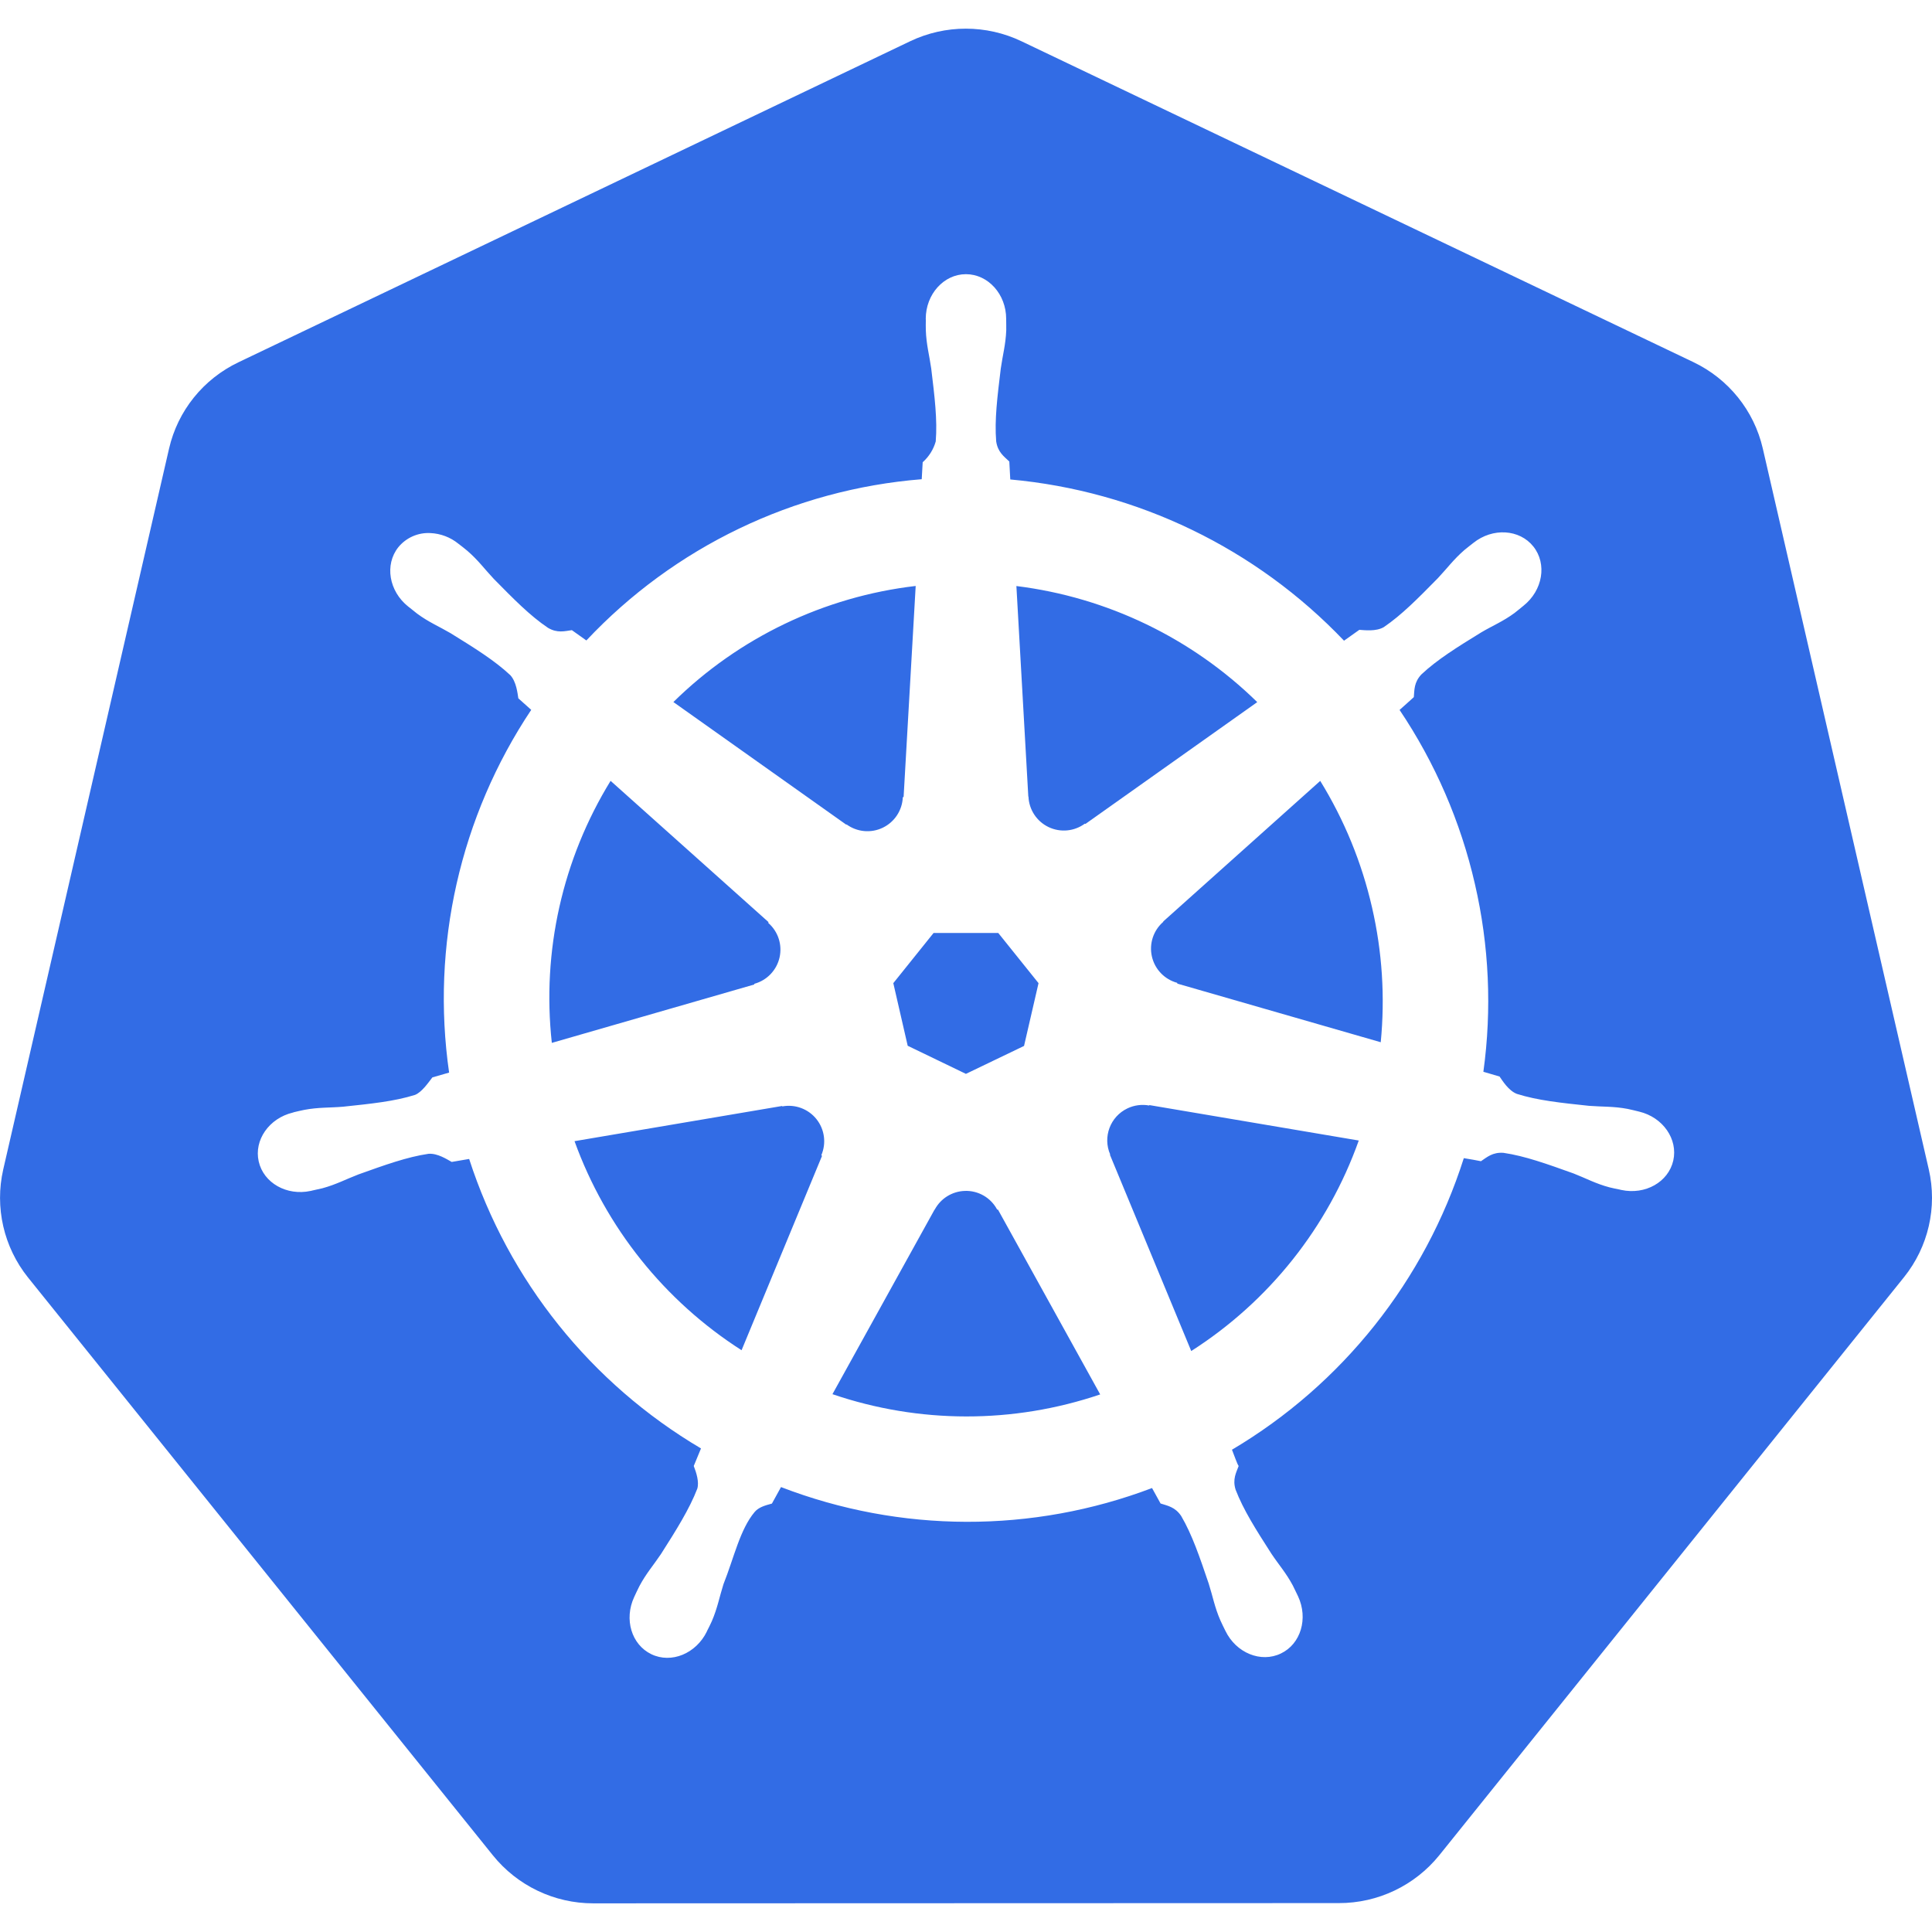
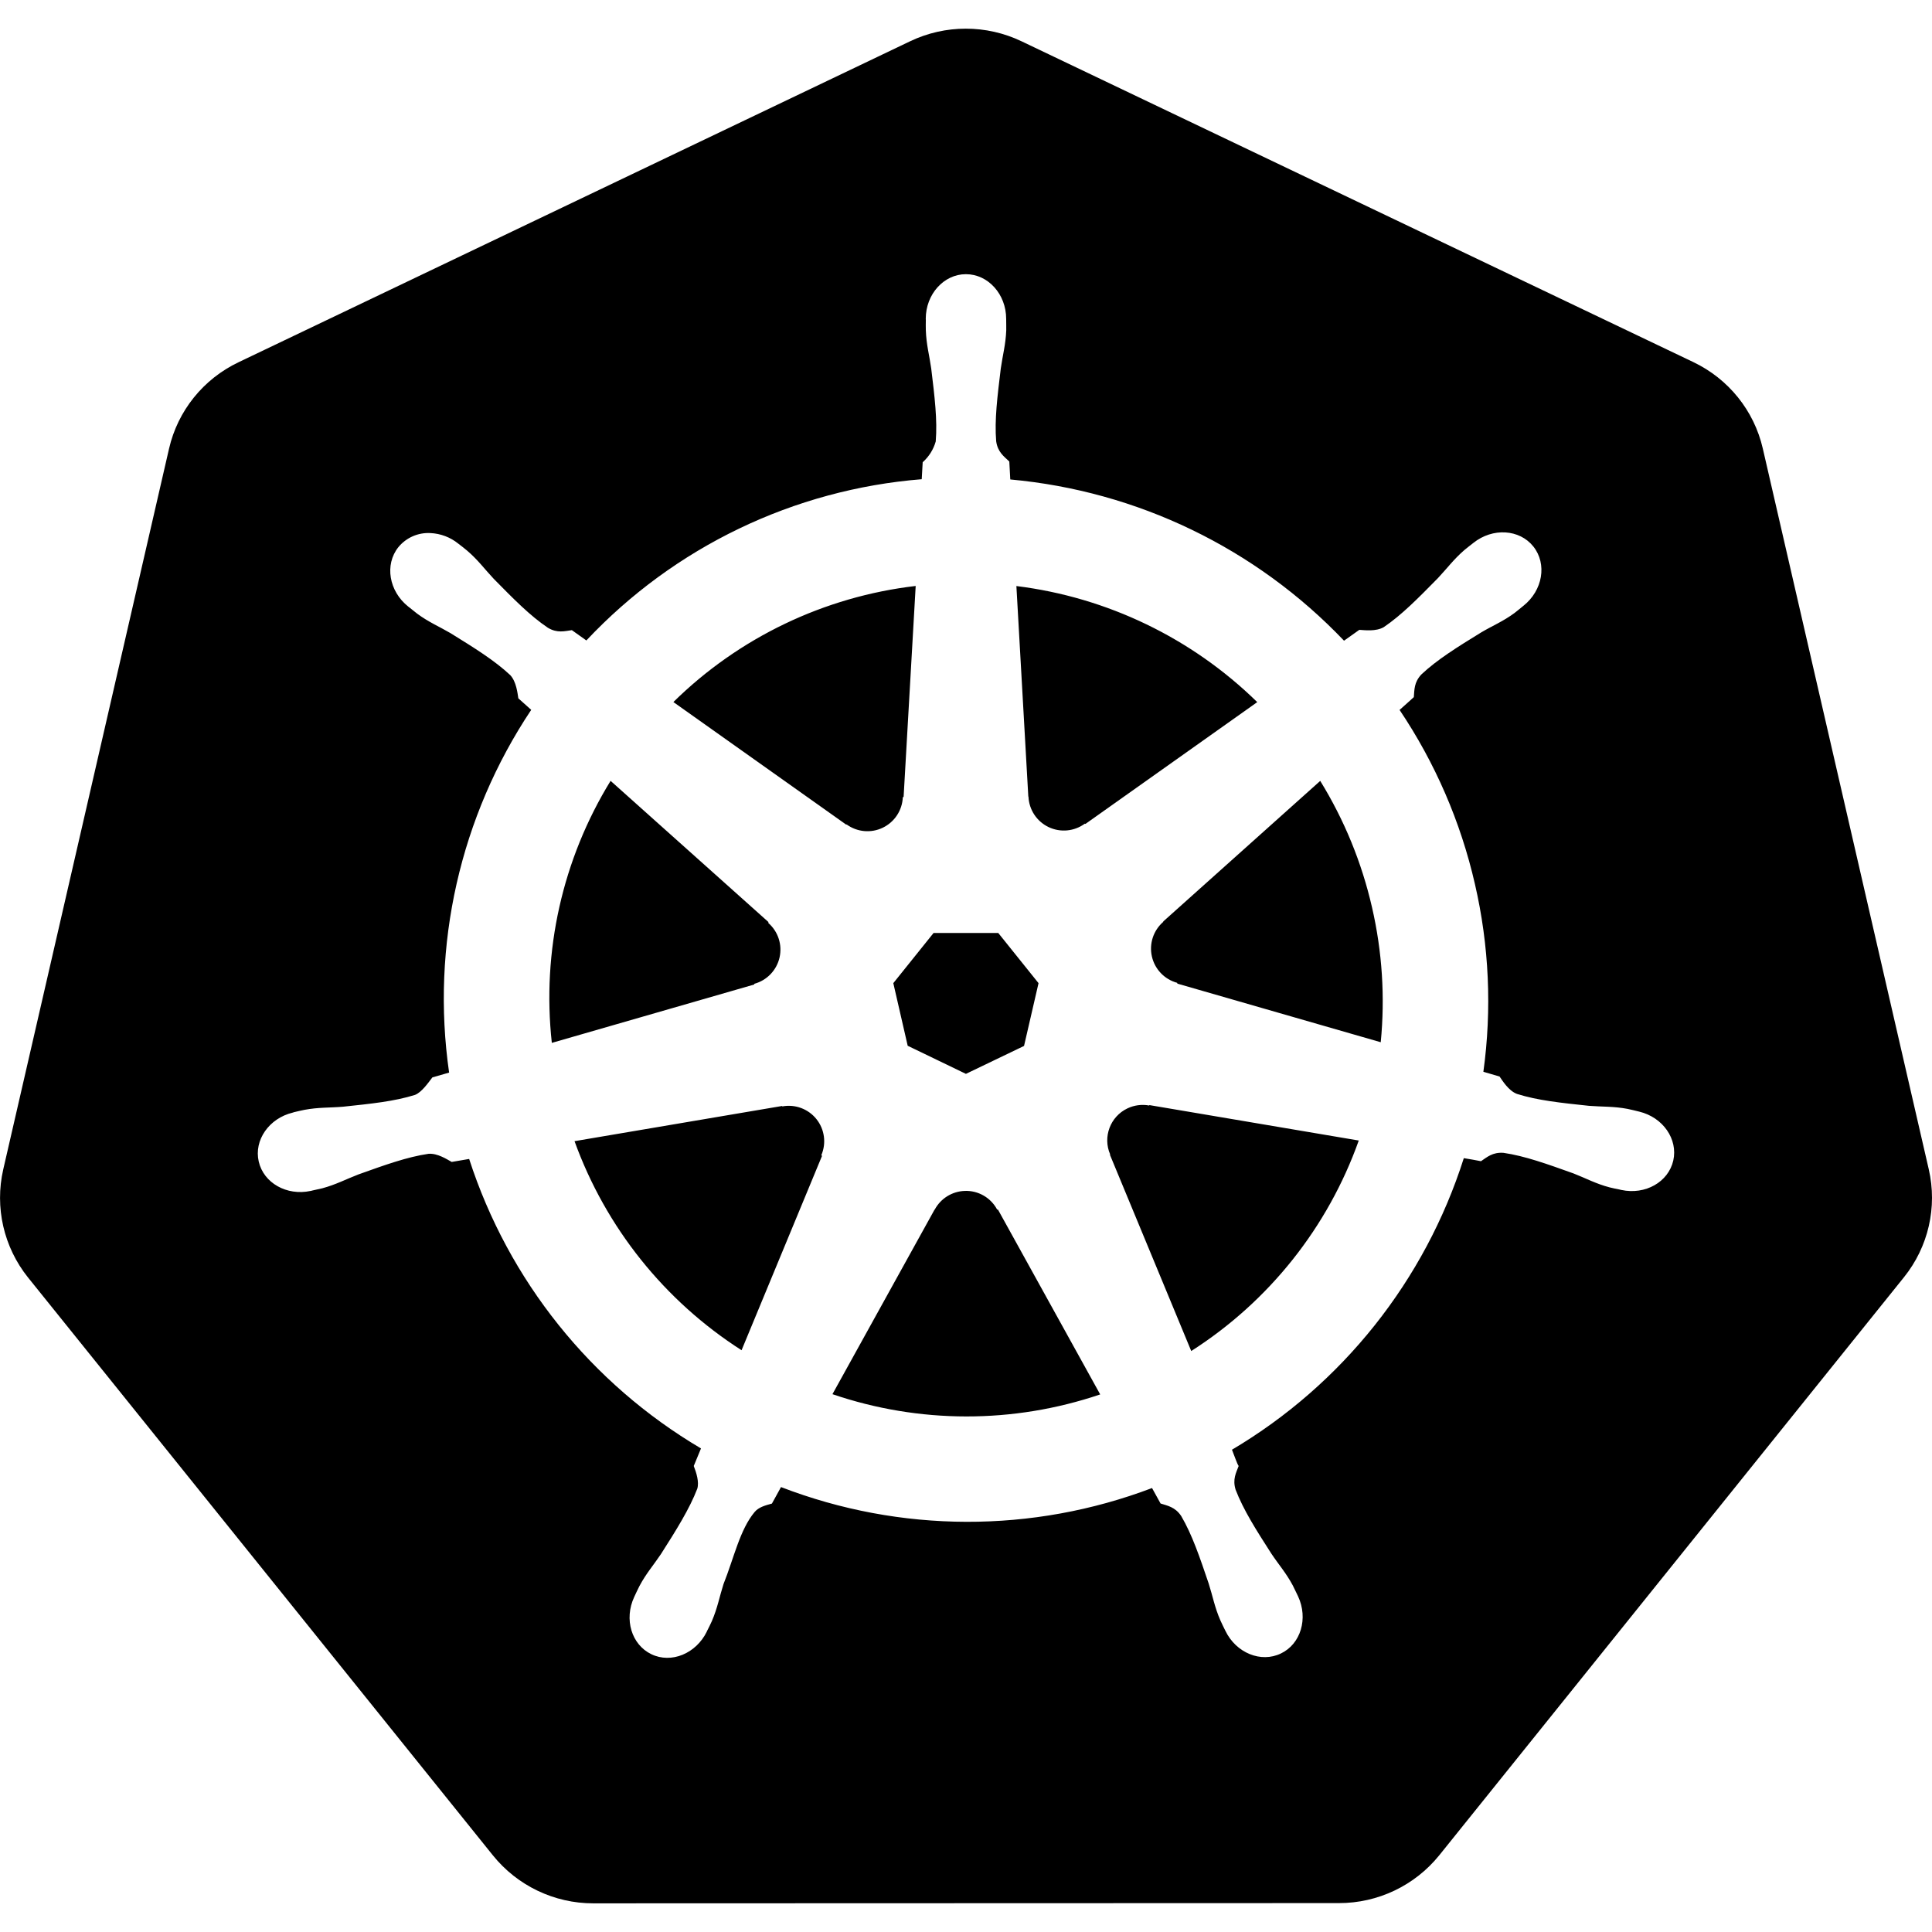
- <svg xmlns="http://www.w3.org/2000/svg" role="img" viewBox="0 0 24 24">
-   <path d="M10.204 14.35l.007.01-.999 2.413a5.171 5.171 0 0 1-2.075-2.597l2.578-.437.004.005a.44.44 0 0 1 .484.606zm-.833-2.129a.44.44 0 0 0 .173-.756l.002-.011L7.585 9.7a5.143 5.143 0 0 0-.73 3.255l2.514-.725.002-.009zm1.145-1.98a.44.44 0 0 0 .699-.337l.01-.005.15-2.62a5.144 5.144 0 0 0-3.01 1.442l2.147 1.523.004-.002zm.76 2.75l.723.349.722-.347.18-.78-.5-.623h-.804l-.5.623.179.779zm1.5-3.095a.44.44 0 0 0 .7.336l.008.003 2.134-1.513a5.188 5.188 0 0 0-2.992-1.442l.148 2.615.002.001zm10.876 5.97l-5.773 7.181a1.6 1.6 0 0 1-1.248.594l-9.261.003a1.6 1.6 0 0 1-1.247-.596l-5.776-7.18a1.583 1.583 0 0 1-.307-1.34L2.1 5.573c.108-.47.425-.864.863-1.073L11.305.513a1.606 1.606 0 0 1 1.385 0l8.345 3.985c.438.209.755.604.863 1.073l2.062 8.955c.108.47-.005.963-.308 1.34zm-3.289-2.057c-.042-.01-.103-.026-.145-.034-.174-.033-.315-.025-.479-.038-.35-.037-.638-.067-.895-.148-.105-.04-.18-.165-.216-.216l-.201-.059a6.45 6.45 0 0 0-.105-2.332 6.465 6.465 0 0 0-.936-2.163c.052-.047.15-.133.177-.159.008-.09.001-.183.094-.282.197-.185.444-.338.743-.522.142-.084.273-.137.415-.242.032-.024.076-.062.11-.089.24-.191.295-.52.123-.736-.172-.216-.506-.236-.745-.045-.034.027-.08.062-.111.088-.134.116-.217.23-.33.35-.246.25-.45.458-.673.609-.097.056-.239.037-.303.033l-.19.135a6.545 6.545 0 0 0-4.146-2.003l-.012-.223c-.065-.062-.143-.115-.163-.25-.022-.268.015-.557.057-.905.023-.163.061-.298.068-.475.001-.04-.001-.099-.001-.142 0-.306-.224-.555-.5-.555-.275 0-.499.249-.499.555l.001.014c0 .041-.002.092 0 .128.006.177.044.312.067.475.042.348.078.637.056.906a.545.545 0 0 1-.162.258l-.012.211a6.424 6.424 0 0 0-4.166 2.003 8.373 8.373 0 0 1-.18-.128c-.09.012-.18.04-.297-.029-.223-.15-.427-.358-.673-.608-.113-.12-.195-.234-.329-.349-.03-.026-.077-.062-.111-.088a.594.594 0 0 0-.348-.132.481.481 0 0 0-.398.176c-.172.216-.117.546.123.737l.007.005.104.083c.142.105.272.159.414.242.299.185.546.338.743.522.076.082.09.226.1.288l.16.143a6.462 6.462 0 0 0-1.02 4.506l-.208.06c-.055.072-.133.184-.215.217-.257.081-.546.11-.895.147-.164.014-.305.006-.48.039-.037.007-.09.02-.133.03l-.004.002-.007.002c-.295.071-.484.342-.423.608.061.267.349.429.645.365l.007-.001.01-.003.129-.029c.17-.046.294-.113.448-.172.33-.118.604-.217.87-.256.112-.009.23.069.288.101l.217-.037a6.5 6.5 0 0 0 2.88 3.596l-.09.218c.033.084.069.199.044.282-.097.252-.263.517-.452.813-.091.136-.185.242-.268.399-.02.037-.045.095-.064.134-.128.275-.034.591.213.71.248.12.556-.007.69-.282v-.002c.02-.039.046-.09.062-.127.07-.162.094-.301.144-.458.132-.332.205-.68.387-.897.05-.06.13-.082.215-.105l.113-.205a6.453 6.453 0 0 0 4.609.012l.106.192c.086.028.18.042.256.155.136.232.229.507.342.84.05.156.074.295.145.457.016.037.043.09.062.129.133.276.442.402.69.282.247-.118.341-.435.213-.71-.02-.039-.045-.096-.065-.134-.083-.156-.177-.261-.268-.398-.19-.296-.346-.541-.443-.793-.04-.13.007-.21.038-.294-.018-.022-.059-.144-.083-.202a6.499 6.499 0 0 0 2.88-3.622c.064.01.176.03.213.038.075-.05.144-.114.28-.104.266.039.54.138.87.256.154.06.277.128.448.173.036.01.088.019.13.028l.009.003.007.001c.297.064.584-.098.645-.365.06-.266-.128-.537-.423-.608zM16.4 9.701l-1.95 1.746v.005a.44.44 0 0 0 .173.757l.003.01 2.526.728a5.199 5.199 0 0 0-.108-1.674A5.208 5.208 0 0 0 16.4 9.7zm-4.013 5.325a.437.437 0 0 0-.404-.232.44.44 0 0 0-.372.233h-.002l-1.268 2.292a5.164 5.164 0 0 0 3.326.003l-1.27-2.296h-.01zm1.888-1.293a.44.44 0 0 0-.27.036.44.44 0 0 0-.214.572l-.003.004 1.01 2.438a5.15 5.15 0 0 0 2.081-2.615l-2.6-.44-.004.005z" fill="#326CE5" />
+ <svg xmlns="http://www.w3.org/2000/svg" fill="currentColor" role="img" viewBox="0 0 24 24">
+   <path d="M10.204 14.35l.007.01-.999 2.413a5.171 5.171 0 0 1-2.075-2.597l2.578-.437.004.005a.44.44 0 0 1 .484.606zm-.833-2.129a.44.44 0 0 0 .173-.756l.002-.011L7.585 9.7a5.143 5.143 0 0 0-.73 3.255l2.514-.725.002-.009zm1.145-1.98a.44.44 0 0 0 .699-.337l.01-.005.15-2.62a5.144 5.144 0 0 0-3.01 1.442l2.147 1.523.004-.002zm.76 2.75l.723.349.722-.347.18-.78-.5-.623h-.804l-.5.623.179.779zm1.5-3.095a.44.44 0 0 0 .7.336l.008.003 2.134-1.513a5.188 5.188 0 0 0-2.992-1.442l.148 2.615.002.001zm10.876 5.97l-5.773 7.181a1.6 1.6 0 0 1-1.248.594l-9.261.003a1.6 1.6 0 0 1-1.247-.596l-5.776-7.18a1.583 1.583 0 0 1-.307-1.34L2.1 5.573c.108-.47.425-.864.863-1.073L11.305.513a1.606 1.606 0 0 1 1.385 0l8.345 3.985c.438.209.755.604.863 1.073l2.062 8.955c.108.47-.005.963-.308 1.34zm-3.289-2.057c-.042-.01-.103-.026-.145-.034-.174-.033-.315-.025-.479-.038-.35-.037-.638-.067-.895-.148-.105-.04-.18-.165-.216-.216l-.201-.059a6.45 6.45 0 0 0-.105-2.332 6.465 6.465 0 0 0-.936-2.163c.052-.047.15-.133.177-.159.008-.09.001-.183.094-.282.197-.185.444-.338.743-.522.142-.084.273-.137.415-.242.032-.024.076-.062.11-.089.24-.191.295-.52.123-.736-.172-.216-.506-.236-.745-.045-.034.027-.08.062-.111.088-.134.116-.217.23-.33.35-.246.25-.45.458-.673.609-.097.056-.239.037-.303.033l-.19.135a6.545 6.545 0 0 0-4.146-2.003l-.012-.223c-.065-.062-.143-.115-.163-.25-.022-.268.015-.557.057-.905.023-.163.061-.298.068-.475.001-.04-.001-.099-.001-.142 0-.306-.224-.555-.5-.555-.275 0-.499.249-.499.555l.001.014c0 .041-.002.092 0 .128.006.177.044.312.067.475.042.348.078.637.056.906a.545.545 0 0 1-.162.258l-.012.211a6.424 6.424 0 0 0-4.166 2.003 8.373 8.373 0 0 1-.18-.128c-.09.012-.18.04-.297-.029-.223-.15-.427-.358-.673-.608-.113-.12-.195-.234-.329-.349-.03-.026-.077-.062-.111-.088a.594.594 0 0 0-.348-.132.481.481 0 0 0-.398.176c-.172.216-.117.546.123.737l.007.005.104.083c.142.105.272.159.414.242.299.185.546.338.743.522.076.082.09.226.1.288l.16.143a6.462 6.462 0 0 0-1.02 4.506l-.208.06c-.055.072-.133.184-.215.217-.257.081-.546.11-.895.147-.164.014-.305.006-.48.039-.037.007-.09.02-.133.03l-.004.002-.007.002c-.295.071-.484.342-.423.608.061.267.349.429.645.365l.007-.001.01-.003.129-.029c.17-.046.294-.113.448-.172.33-.118.604-.217.87-.256.112-.009.23.069.288.101l.217-.037a6.5 6.5 0 0 0 2.88 3.596l-.09.218c.033.084.069.199.044.282-.097.252-.263.517-.452.813-.091.136-.185.242-.268.399-.02.037-.045.095-.064.134-.128.275-.034.591.213.71.248.12.556-.007.69-.282v-.002c.02-.039.046-.09.062-.127.07-.162.094-.301.144-.458.132-.332.205-.68.387-.897.05-.06.13-.082.215-.105l.113-.205a6.453 6.453 0 0 0 4.609.012l.106.192c.086.028.18.042.256.155.136.232.229.507.342.84.05.156.074.295.145.457.016.037.043.09.062.129.133.276.442.402.69.282.247-.118.341-.435.213-.71-.02-.039-.045-.096-.065-.134-.083-.156-.177-.261-.268-.398-.19-.296-.346-.541-.443-.793-.04-.13.007-.21.038-.294-.018-.022-.059-.144-.083-.202a6.499 6.499 0 0 0 2.88-3.622c.064.01.176.03.213.038.075-.05.144-.114.28-.104.266.039.54.138.87.256.154.06.277.128.448.173.036.01.088.019.13.028l.009.003.007.001c.297.064.584-.098.645-.365.06-.266-.128-.537-.423-.608zM16.4 9.701l-1.95 1.746v.005a.44.44 0 0 0 .173.757l.003.01 2.526.728a5.199 5.199 0 0 0-.108-1.674A5.208 5.208 0 0 0 16.4 9.7zm-4.013 5.325a.437.437 0 0 0-.404-.232.44.44 0 0 0-.372.233h-.002l-1.268 2.292a5.164 5.164 0 0 0 3.326.003l-1.27-2.296h-.01zm1.888-1.293a.44.44 0 0 0-.27.036.44.44 0 0 0-.214.572l-.003.004 1.01 2.438a5.15 5.15 0 0 0 2.081-2.615l-2.6-.44-.004.005z" fill="currentColor" />
</svg>
